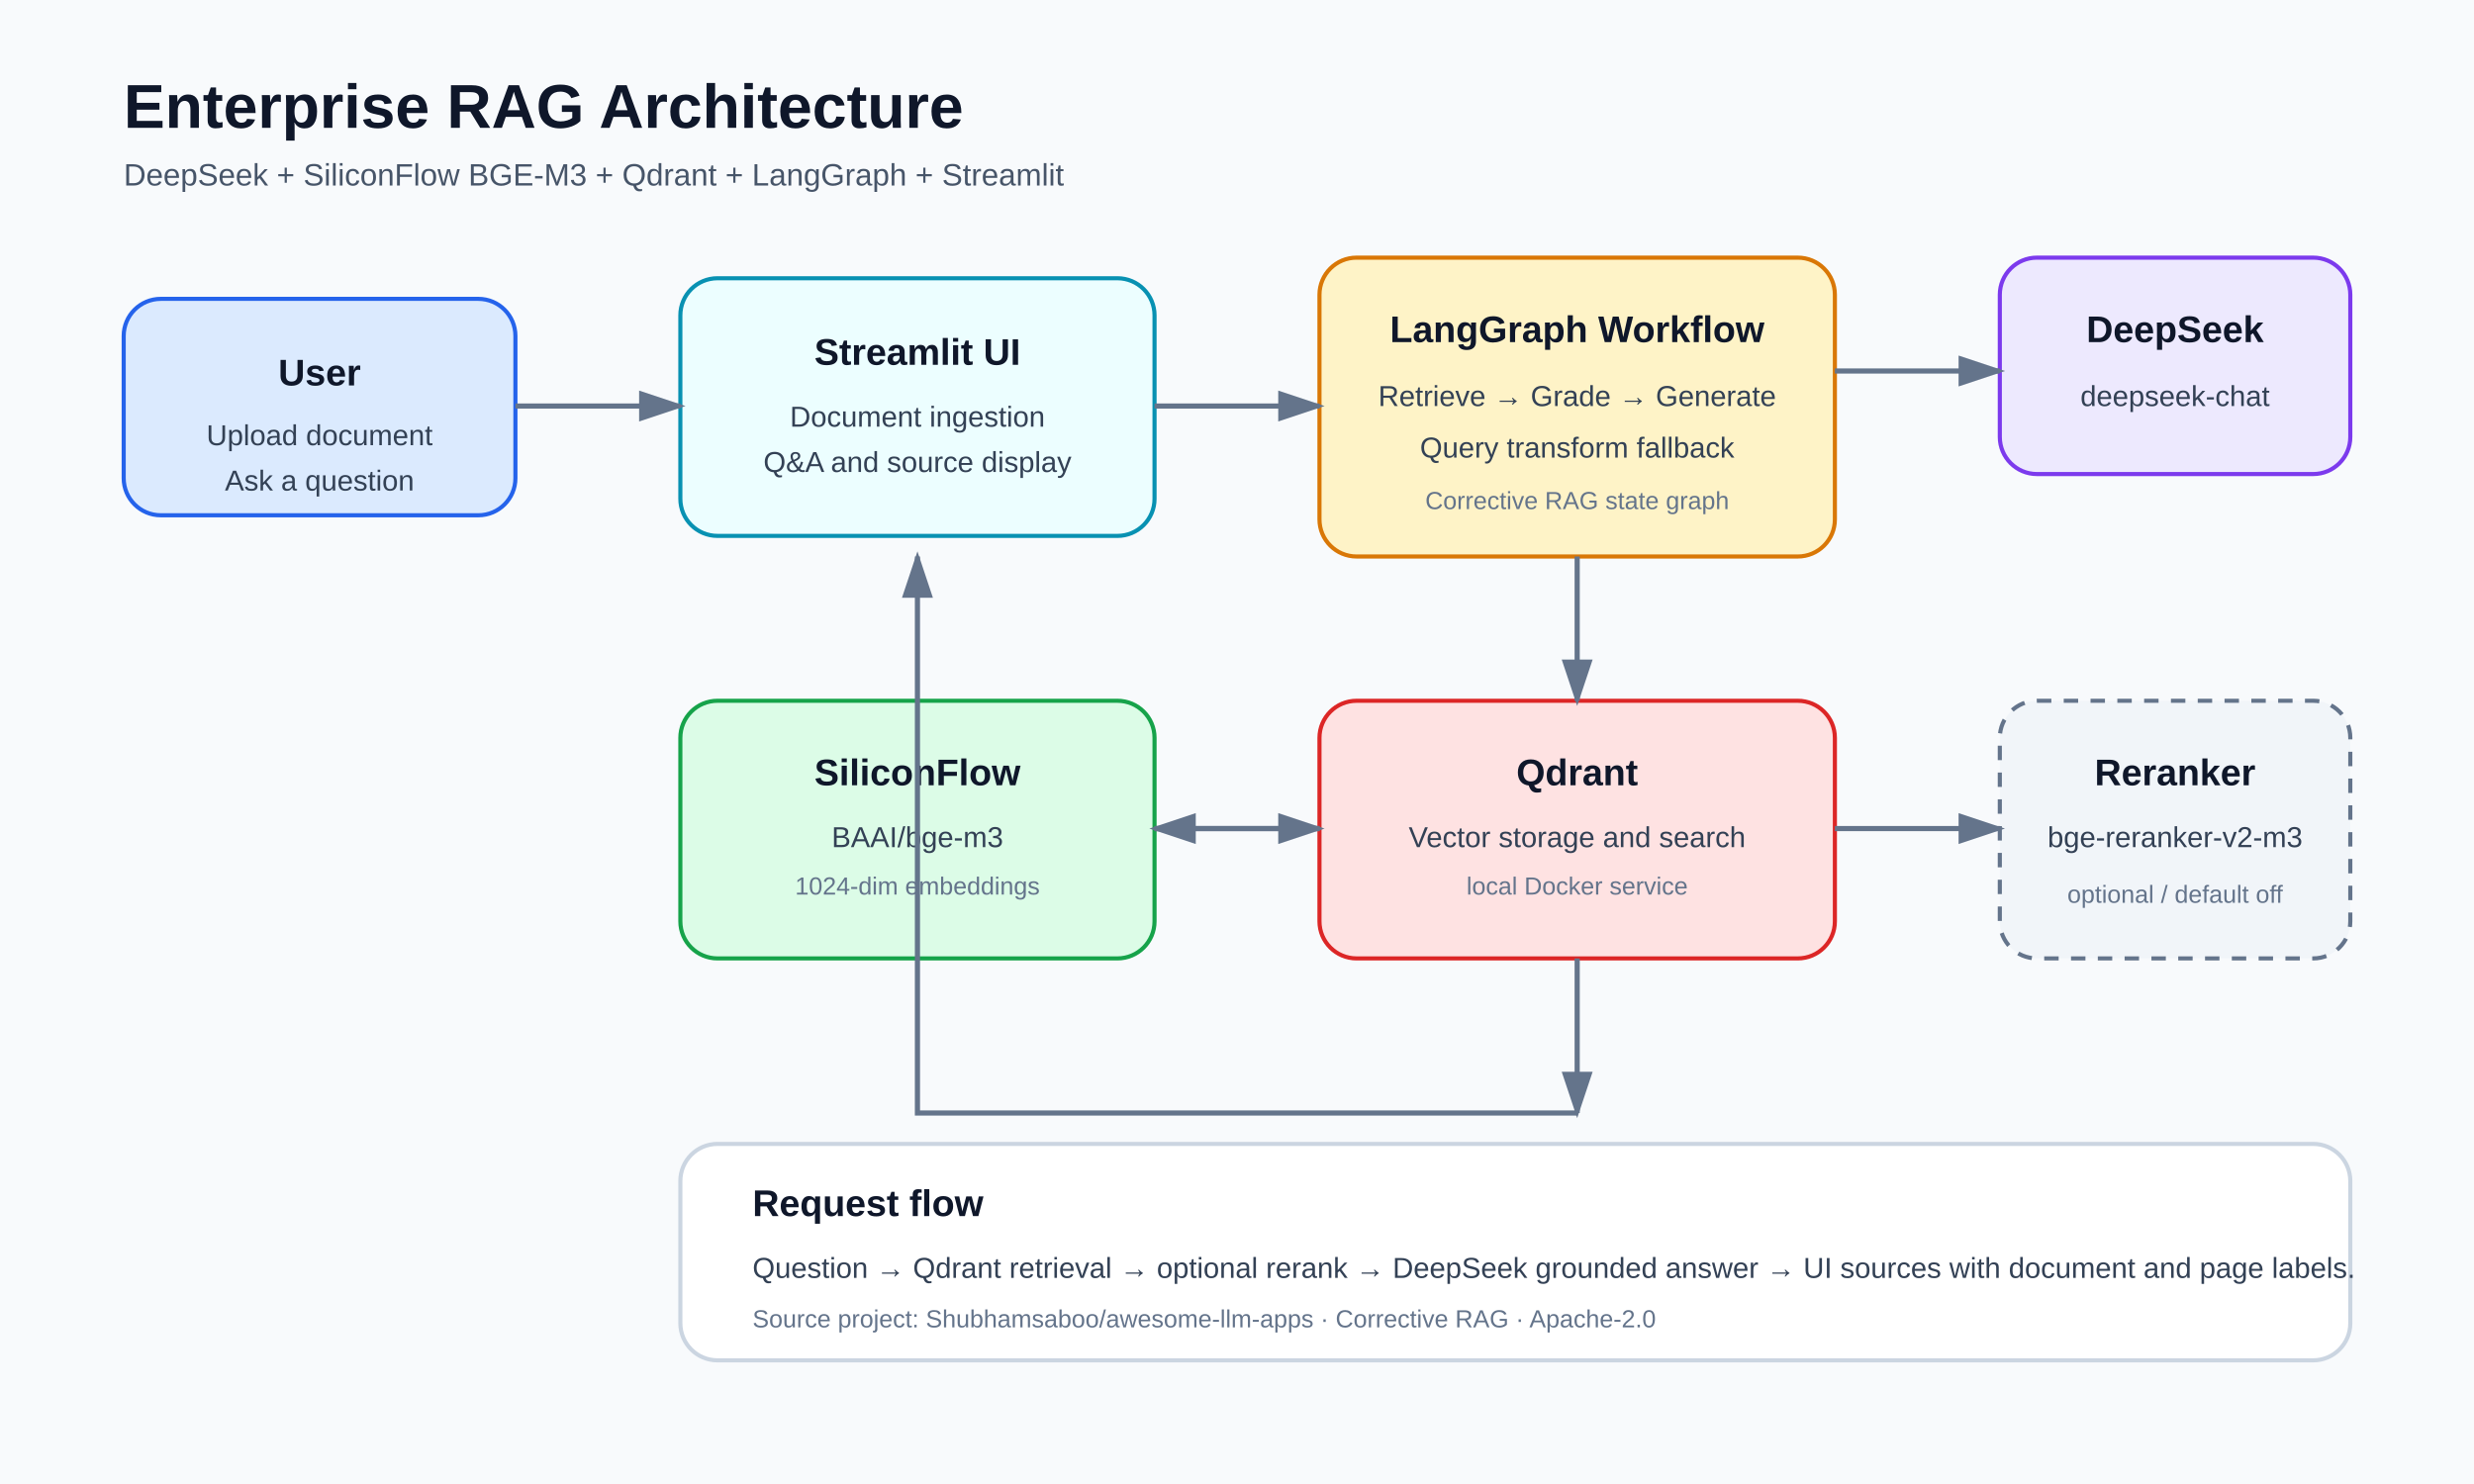
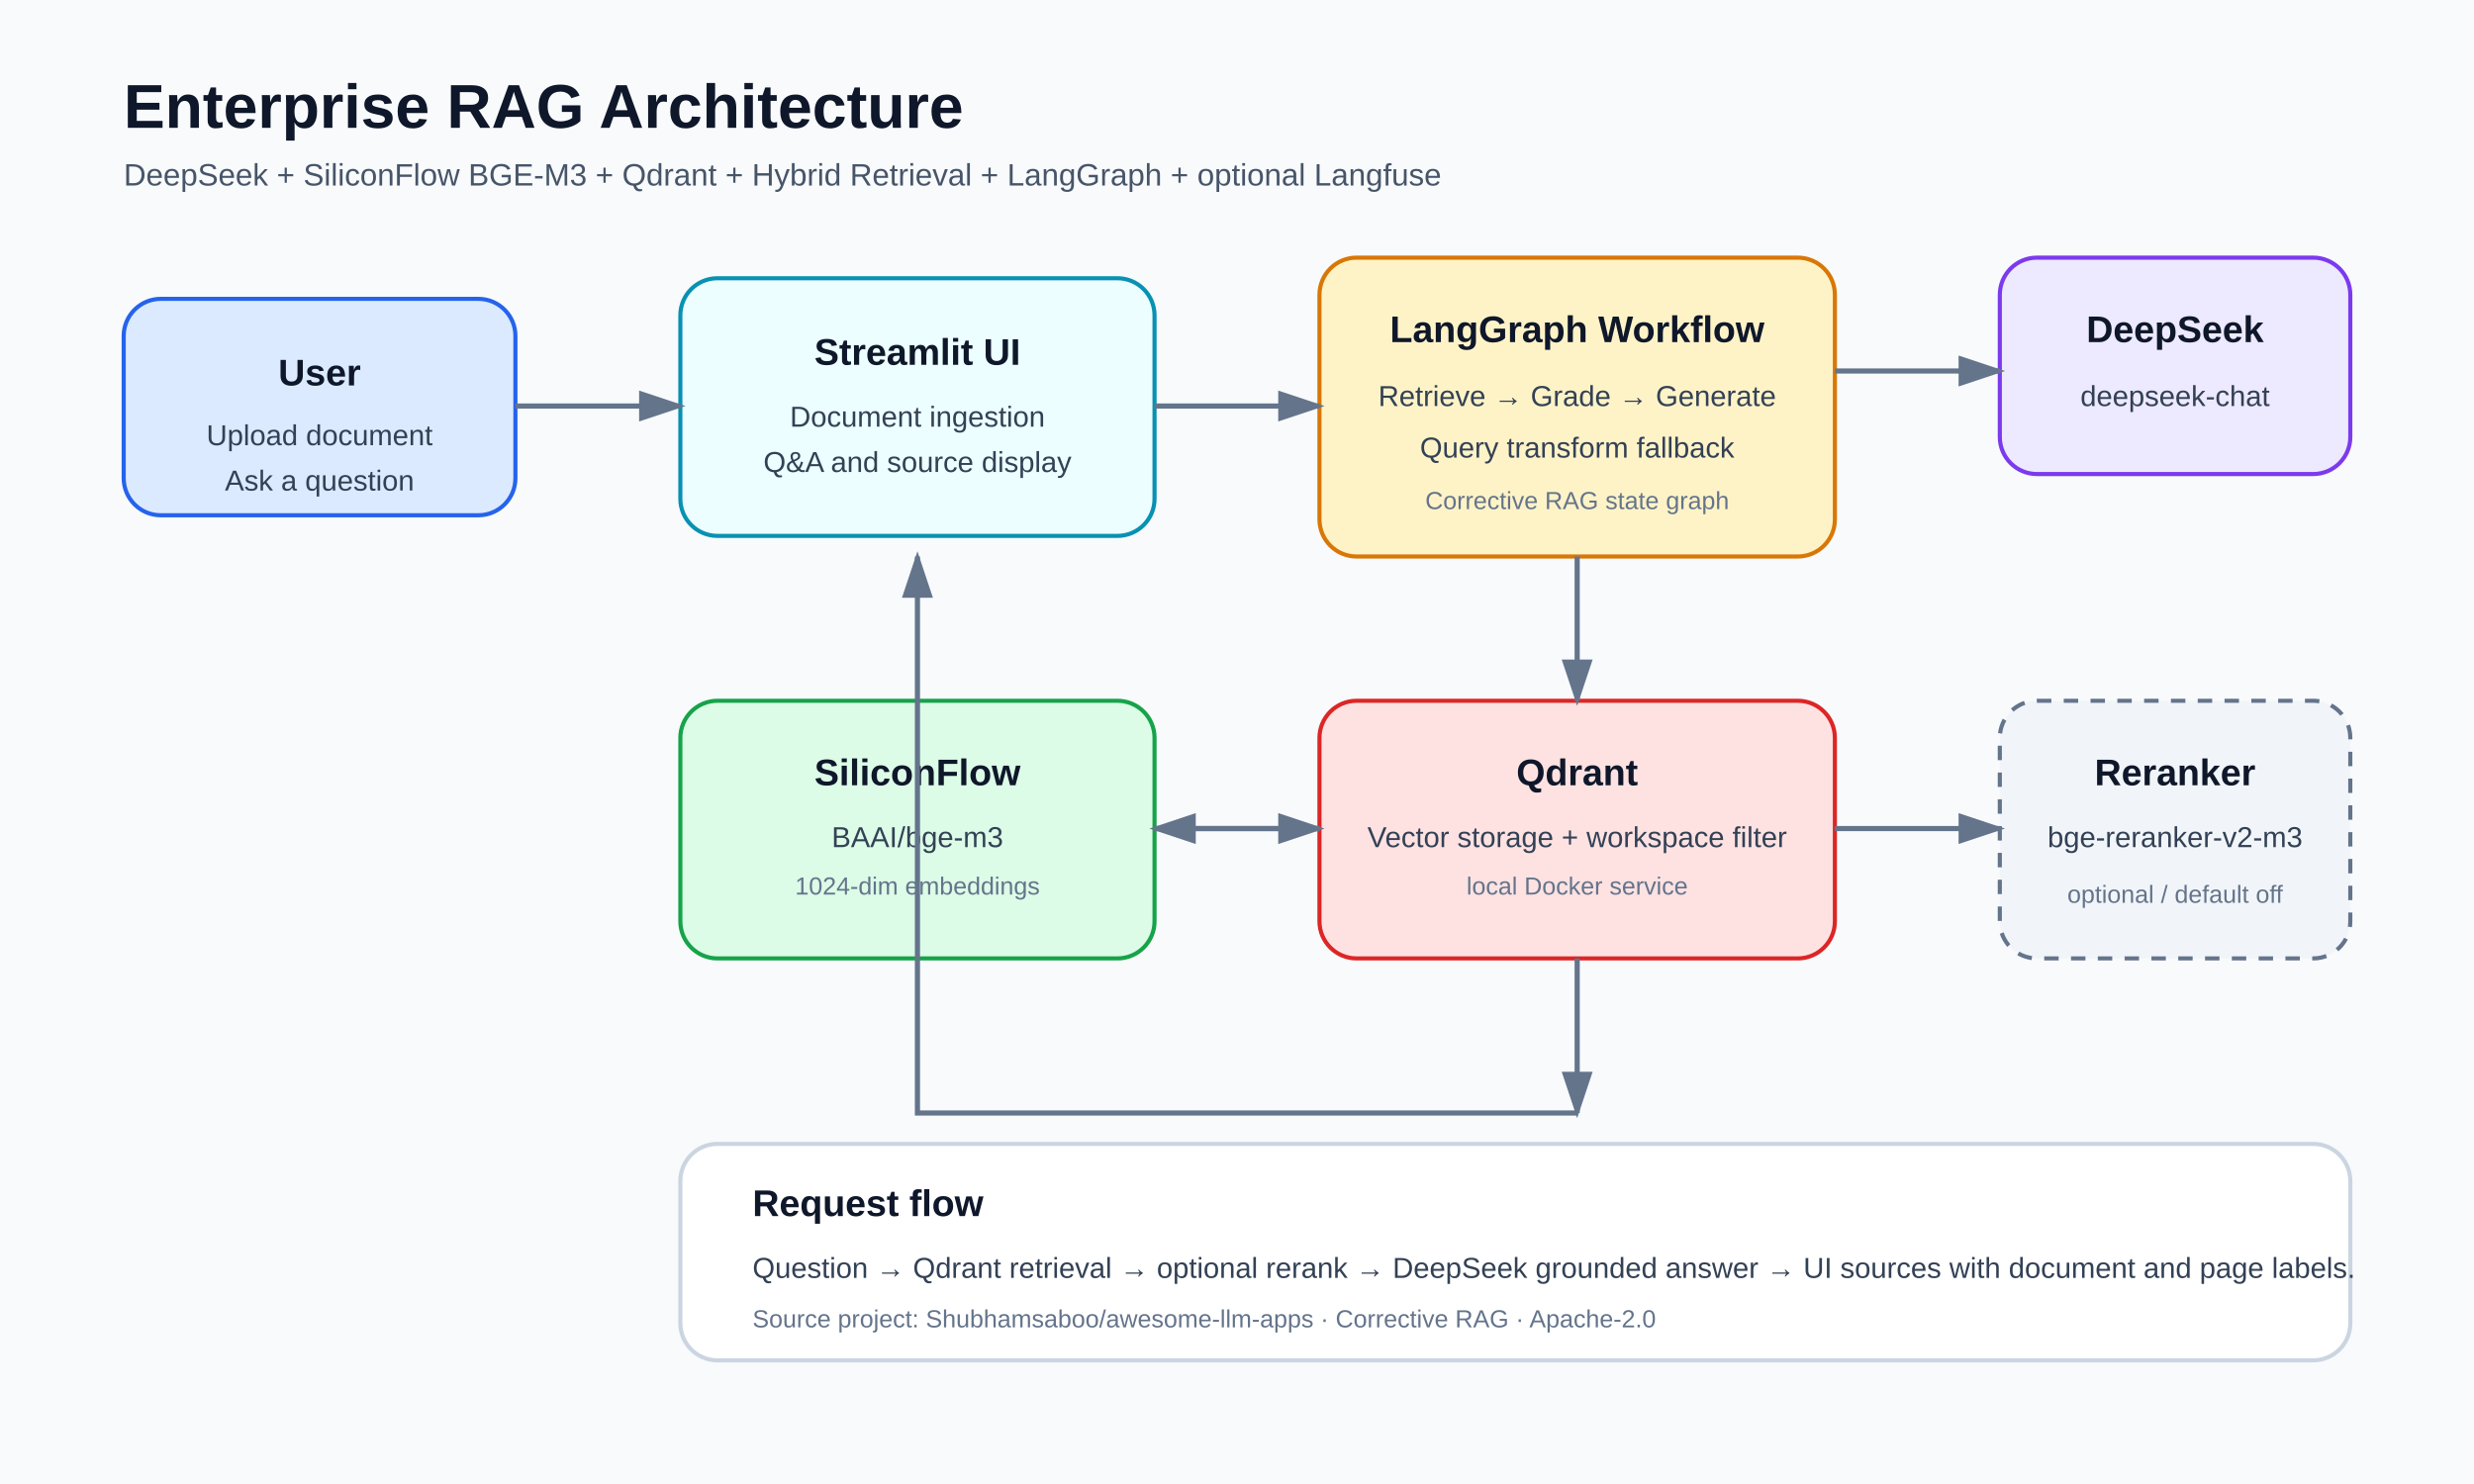
<svg xmlns="http://www.w3.org/2000/svg" width="1200" height="720" viewBox="0 0 1200 720">
  <defs>
    <style>
      .title { font: 700 30px Arial, sans-serif; fill: #0f172a; }
      .subtitle { font: 400 15px Arial, sans-serif; fill: #475569; }
      .box-title { font: 700 18px Arial, sans-serif; fill: #0f172a; }
      .box-text { font: 400 14px Arial, sans-serif; fill: #334155; }
      .small { font: 400 12px Arial, sans-serif; fill: #64748b; }
      .arrow { stroke: #64748b; stroke-width: 2.5; fill: none; marker-end: url(#arrow); }
      .optional { stroke-dasharray: 7 6; }
    </style>
    <marker id="arrow" markerWidth="10" markerHeight="10" refX="8" refY="3" orient="auto">
      <path d="M0,0 L0,6 L9,3 z" fill="#64748b" />
    </marker>
  </defs>
  <rect width="1200" height="720" fill="#f8fafc" />
  <text x="60" y="62" class="title">Enterprise RAG Architecture</text>
-   <text x="60" y="90" class="subtitle">DeepSeek + SiliconFlow BGE-M3 + Qdrant + LangGraph + Streamlit</text>
+   <text x="60" y="90" class="subtitle">DeepSeek + SiliconFlow BGE-M3 + Qdrant + Hybrid Retrieval + LangGraph + optional Langfuse</text>
  <rect x="60" y="145" width="190" height="105" rx="18" fill="#dbeafe" stroke="#2563eb" stroke-width="2" />
  <text x="155" y="187" text-anchor="middle" class="box-title">User</text>
  <text x="155" y="216" text-anchor="middle" class="box-text">Upload document</text>
  <text x="155" y="238" text-anchor="middle" class="box-text">Ask a question</text>
  <rect x="330" y="135" width="230" height="125" rx="18" fill="#ecfeff" stroke="#0891b2" stroke-width="2" />
  <text x="445" y="177" text-anchor="middle" class="box-title">Streamlit UI</text>
  <text x="445" y="207" text-anchor="middle" class="box-text">Document ingestion</text>
  <text x="445" y="229" text-anchor="middle" class="box-text">Q&amp;A and source display</text>
  <rect x="640" y="125" width="250" height="145" rx="18" fill="#fef3c7" stroke="#d97706" stroke-width="2" />
  <text x="765" y="166" text-anchor="middle" class="box-title">LangGraph Workflow</text>
  <text x="765" y="197" text-anchor="middle" class="box-text">Retrieve → Grade → Generate</text>
  <text x="765" y="222" text-anchor="middle" class="box-text">Query transform fallback</text>
  <text x="765" y="247" text-anchor="middle" class="small">Corrective RAG state graph</text>
  <rect x="970" y="125" width="170" height="105" rx="18" fill="#ede9fe" stroke="#7c3aed" stroke-width="2" />
  <text x="1055" y="166" text-anchor="middle" class="box-title">DeepSeek</text>
  <text x="1055" y="197" text-anchor="middle" class="box-text">deepseek-chat</text>
  <rect x="330" y="340" width="230" height="125" rx="18" fill="#dcfce7" stroke="#16a34a" stroke-width="2" />
  <text x="445" y="381" text-anchor="middle" class="box-title">SiliconFlow</text>
  <text x="445" y="411" text-anchor="middle" class="box-text">BAAI/bge-m3</text>
  <text x="445" y="434" text-anchor="middle" class="small">1024-dim embeddings</text>
  <rect x="640" y="340" width="250" height="125" rx="18" fill="#fee2e2" stroke="#dc2626" stroke-width="2" />
  <text x="765" y="381" text-anchor="middle" class="box-title">Qdrant</text>
-   <text x="765" y="411" text-anchor="middle" class="box-text">Vector storage and search</text>
+   <text x="765" y="411" text-anchor="middle" class="box-text">Vector storage + workspace filter</text>
  <text x="765" y="434" text-anchor="middle" class="small">local Docker service</text>
  <rect x="970" y="340" width="170" height="125" rx="18" fill="#f1f5f9" stroke="#64748b" stroke-width="2" class="optional" />
  <text x="1055" y="381" text-anchor="middle" class="box-title">Reranker</text>
  <text x="1055" y="411" text-anchor="middle" class="box-text">bge-reranker-v2-m3</text>
  <text x="1055" y="438" text-anchor="middle" class="small">optional / default off</text>
  <path d="M250 197 H330" class="arrow" />
  <path d="M560 197 H640" class="arrow" />
  <path d="M890 180 H970" class="arrow" />
  <path d="M765 270 V340" class="arrow" />
  <path d="M640 402 H560" class="arrow" />
  <path d="M560 402 H640" class="arrow" />
  <path d="M890 402 H970" class="arrow" />
  <path d="M765 465 V540" class="arrow" />
  <path d="M765 540 H445 V270" class="arrow" />
  <rect x="330" y="555" width="810" height="105" rx="18" fill="#ffffff" stroke="#cbd5e1" stroke-width="2" />
  <text x="365" y="590" class="box-title">Request flow</text>
  <text x="365" y="620" class="box-text">Question → Qdrant retrieval → optional rerank → DeepSeek grounded answer → UI sources with document and page labels.</text>
  <text x="365" y="644" class="small">Source project: Shubhamsaboo/awesome-llm-apps · Corrective RAG · Apache-2.0</text>
</svg>
